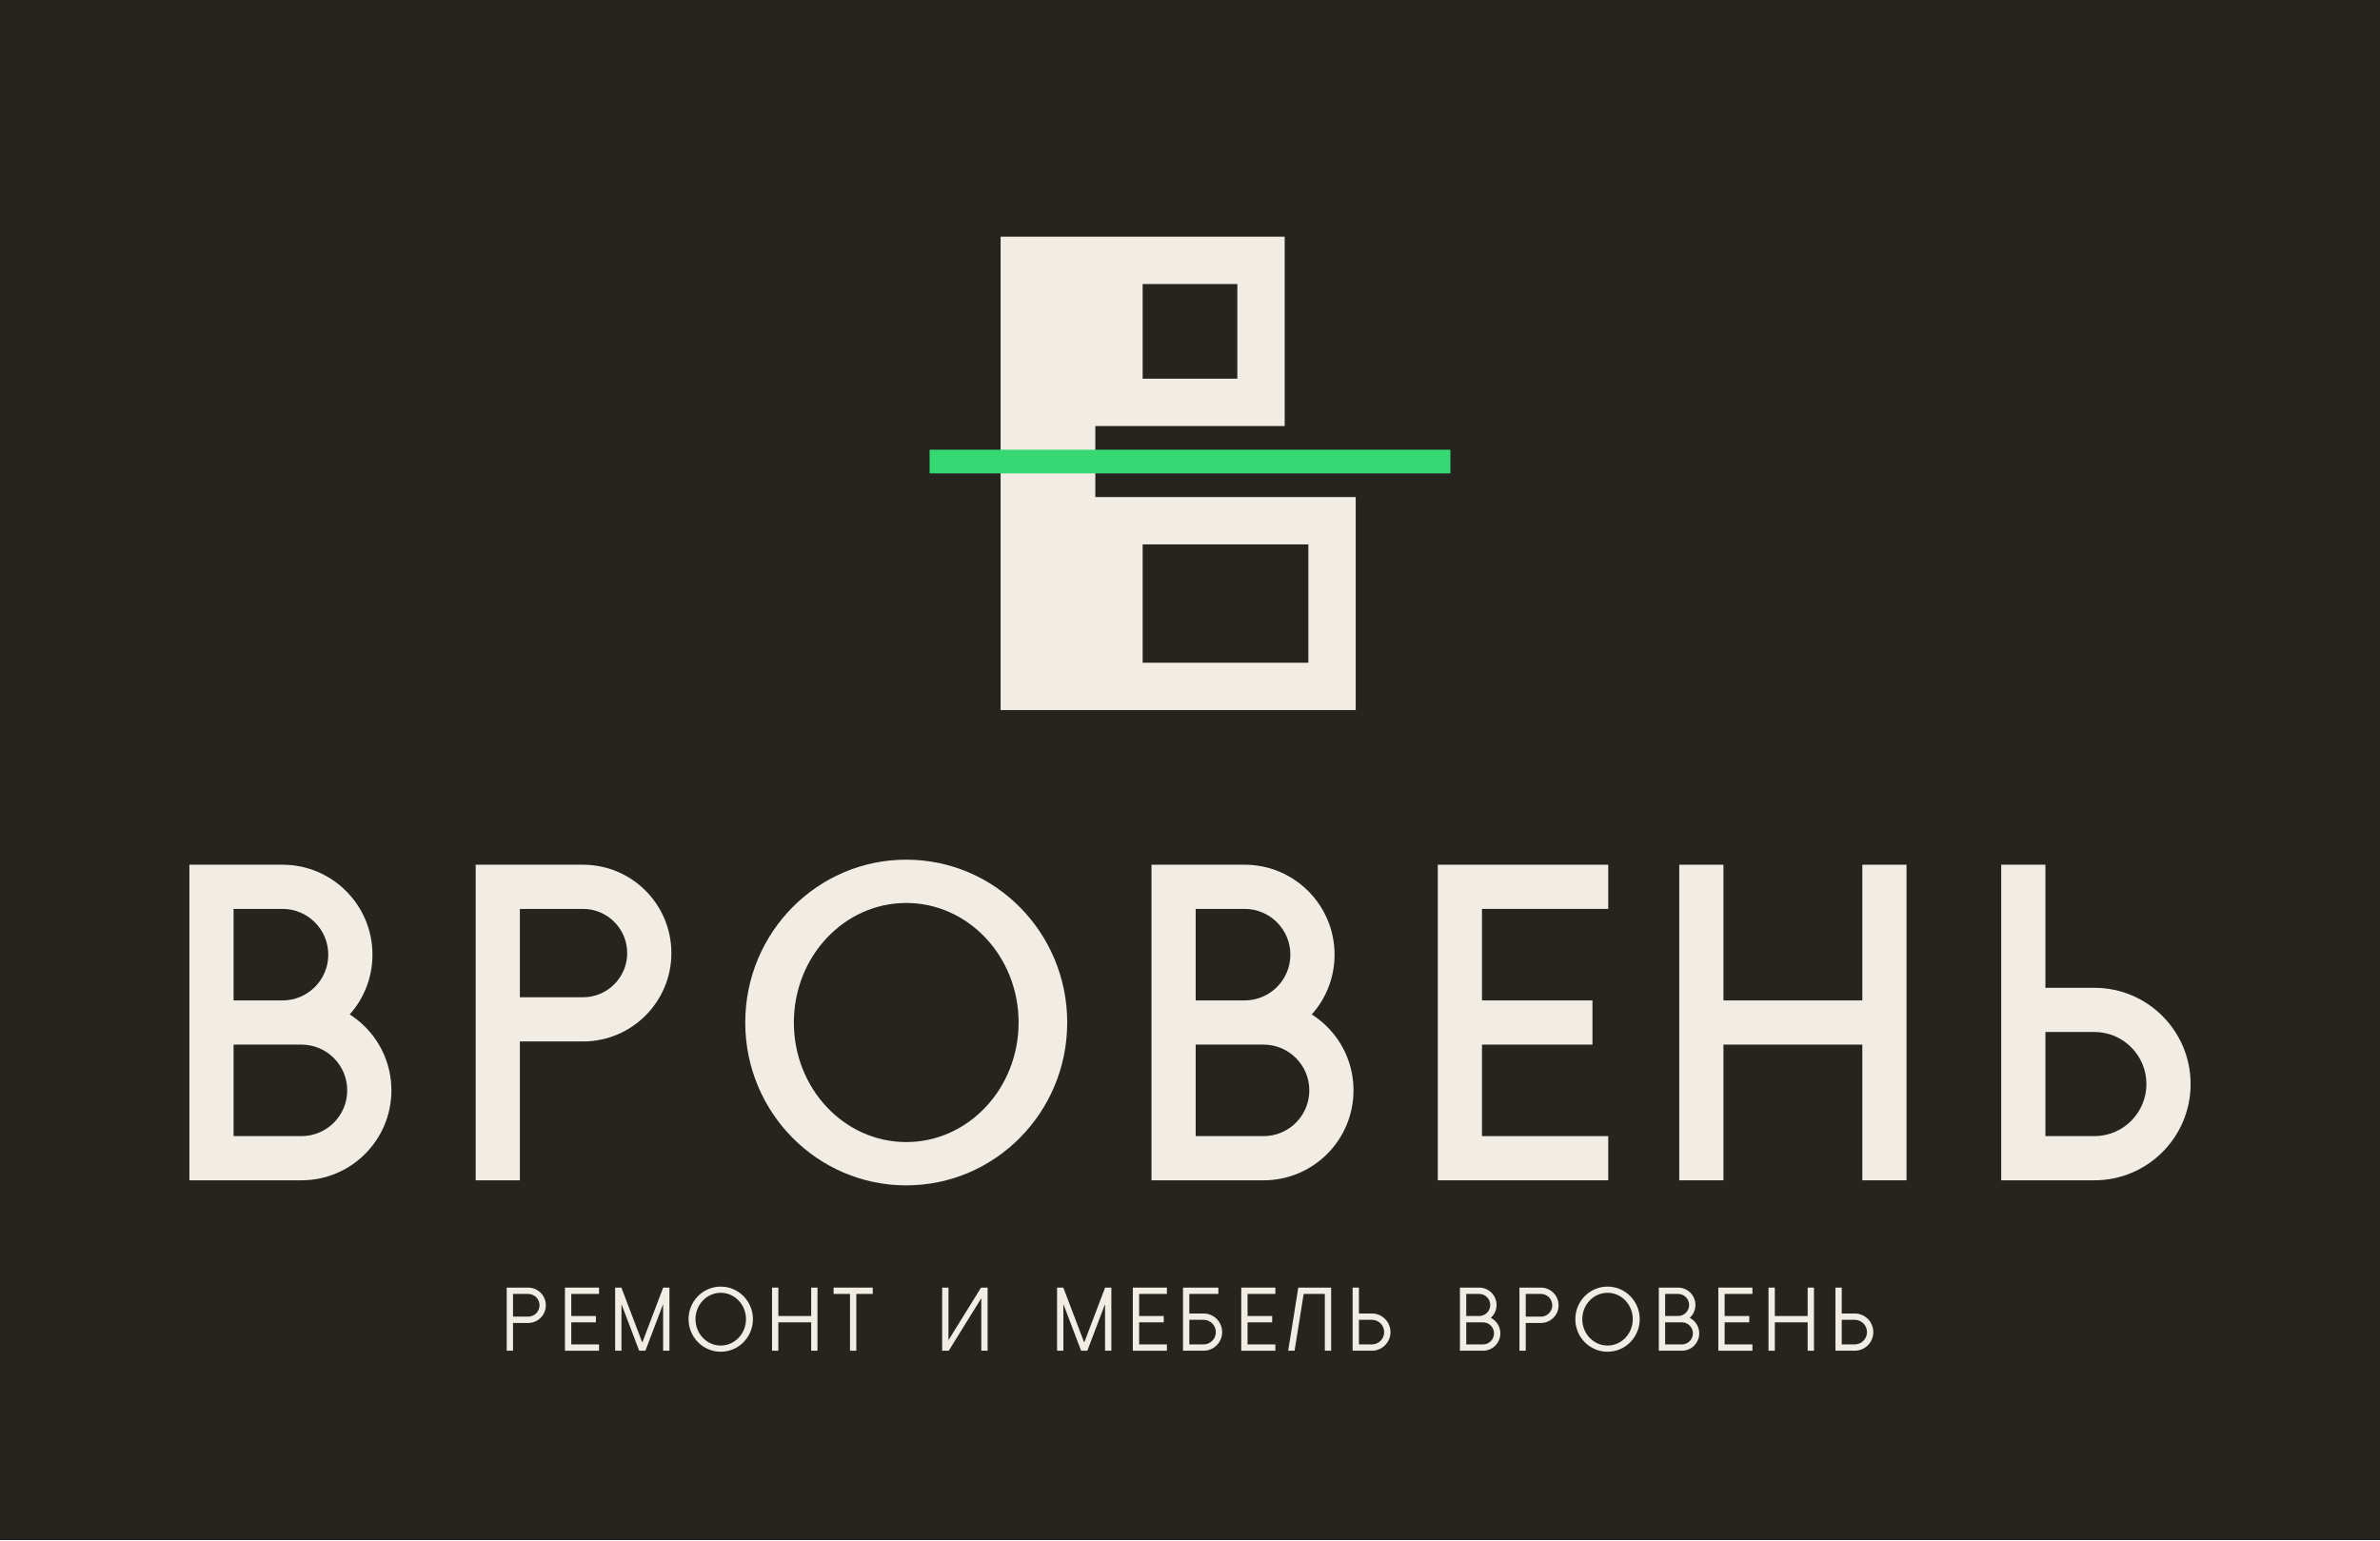
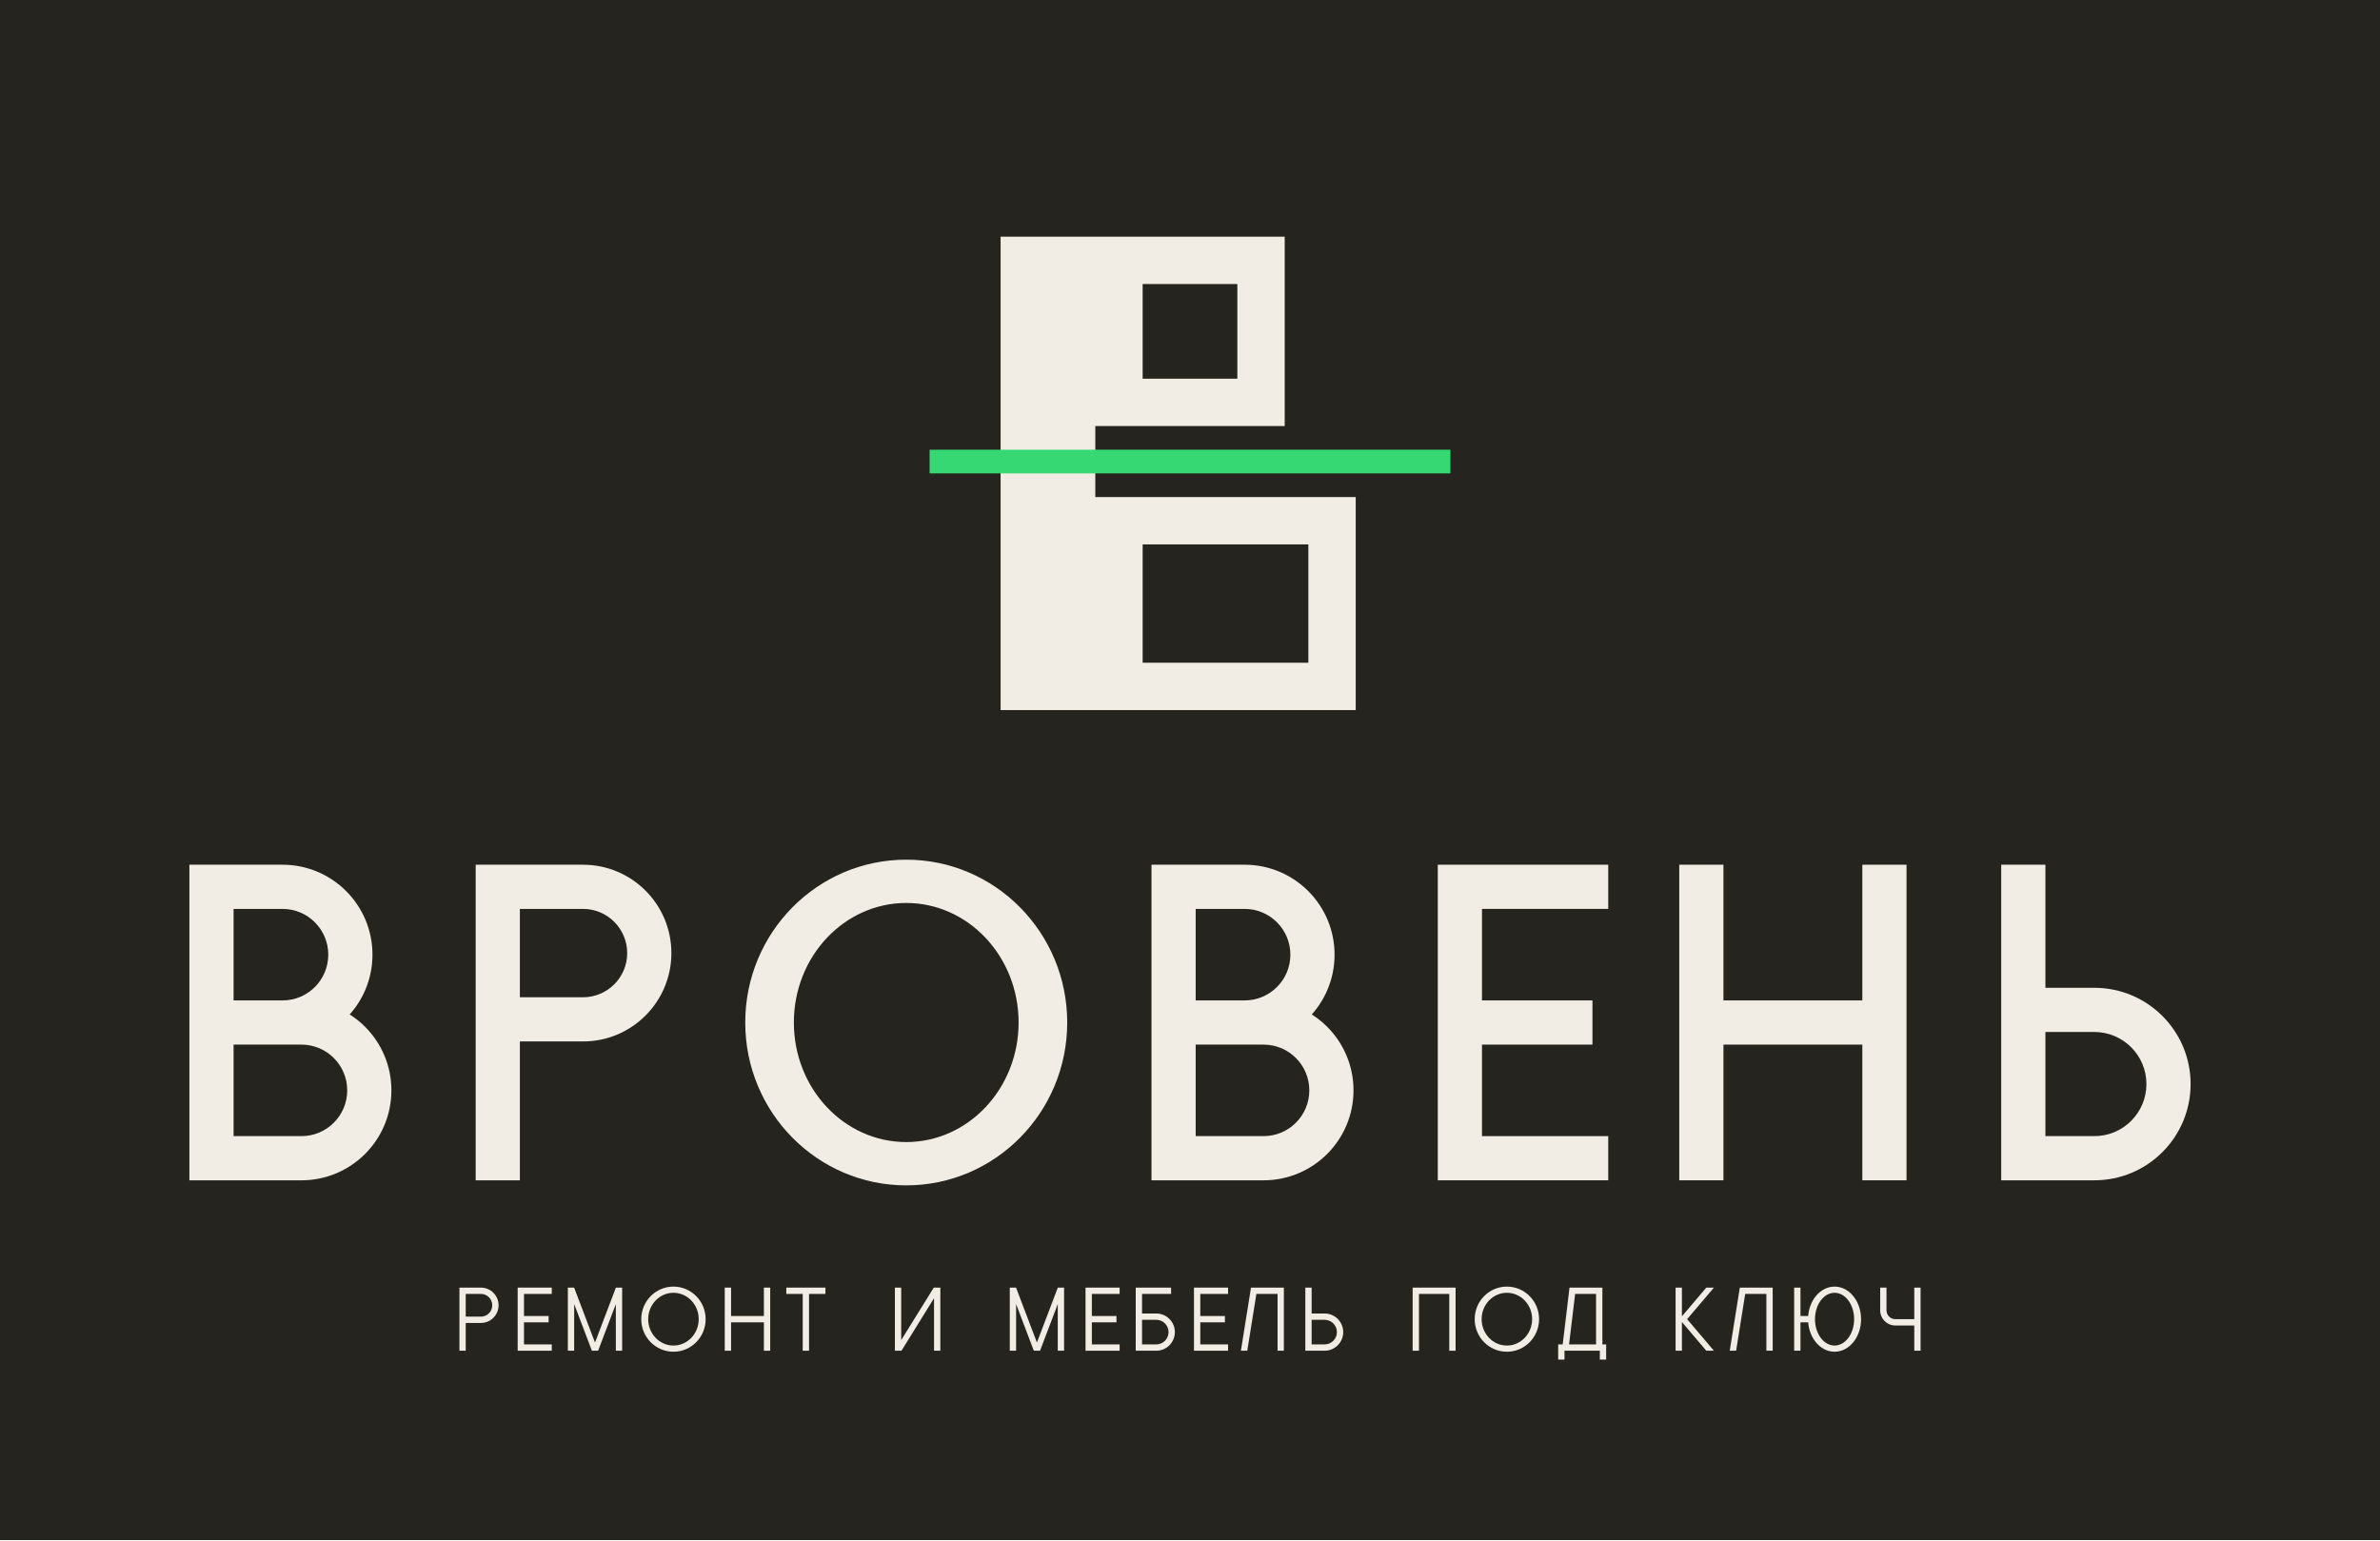
<svg xmlns="http://www.w3.org/2000/svg" viewBox="0 0 754 488" width="754" height="488" role="img" aria-label="ВРОВЕНЬ">
  <rect width="754" height="488" fill="#26241F" />
  <g transform="translate(287 60) scale(7.5)">
    <path fill="#F2EDE4" fill-rule="evenodd" d="M4 2H8V22H4ZM8 2H16V10H8ZM10 4V8H14V4ZM8 13H19V22H8ZM10 15V20H17V15Z" />
    <path fill="#35D873" d="M1 11H23V12H1Z" />
  </g>
  <g transform="translate(60 274) scale(1)" fill="#F2EDE4">
    <path transform="translate(0 0)" d="M0 0H14V100H0ZM0 0H29.5A28.5 28.5 0 0 1 29.5 57H0ZM14 14V43H29.5A14.5 14.5 0 0 0 29.5 14ZM0 43H35.5A28.5 28.5 0 0 1 35.5 100H0ZM14 57V86H35.5A14.5 14.5 0 0 0 35.5 57Z" />
    <path transform="translate(90.7 0)" d="M0 0H14V100H0ZM0 0H34A28 28 0 0 1 34 56H0ZM14 14V42H34A14 14 0 0 0 34 14Z" />
    <path transform="translate(176.1 0)" d="M0 50A51 51.6 0 1 1 102 50A51 51.6 0 1 1 0 50ZM15.4 50A35.6 37.88 0 1 0 86.6 50A35.6 37.88 0 1 0 15.4 50Z" />
    <path transform="translate(304.8 0)" d="M0 0H14V100H0ZM0 0H29.5A28.5 28.5 0 0 1 29.5 57H0ZM14 14V43H29.5A14.5 14.5 0 0 0 29.5 14ZM0 43H35.5A28.5 28.5 0 0 1 35.5 100H0ZM14 57V86H35.5A14.5 14.5 0 0 0 35.5 57Z" />
    <path transform="translate(395.5 0)" d="M0 0H14V100H0ZM0 0H54V14H0ZM0 43H49V57H0ZM0 86H54V100H0Z" />
    <path transform="translate(472 0)" d="M0 0H14V100H0ZM58 0H72V100H58ZM0 43H72V57H0Z" />
    <path transform="translate(574 0)" d="M0 0H14V100H0ZM0 39H29.5A30.5 30.5 0 0 1 29.5 100H0ZM14 53V86H29.5A16.5 16.5 0 0 0 29.5 53Z" />
  </g>
-   <g transform="translate(160.53 408) scale(0.2)" fill="#F2EDE4">
+   <g transform="translate(145.55 408) scale(0.2)" fill="#F2EDE4">
    <path transform="translate(0 0)" d="M0 0H10V100H0ZM0 0H34A28 28 0 0 1 34 56H0ZM10 10V46H34A18 18 0 0 0 34 10Z" />
    <path transform="translate(92.26 0)" d="M0 0H10V100H0ZM0 0H54V10H0ZM0 45H49V55H0ZM0 90H54V100H0Z" />
    <path transform="translate(171.76 0)" d="M0 0H10V100H0ZM76 0H86V100H76ZM0.08 0L9.92 0L47.92 100L38.08 100ZM76.08 0L85.92 0L47.92 100L38.08 100Z" />
    <path transform="translate(288.02 0)" d="M0 50A51 51.6 0 1 1 102 50A51 51.6 0 1 1 0 50ZM11 50A40 41.8 0 1 0 91 50A40 41.8 0 1 0 11 50Z" />
    <path transform="translate(420.28 0)" d="M0 0H10V100H0ZM62 0H72V100H62ZM0 45H72V55H0Z" />
    <path transform="translate(517.78 0)" d="M0 0H62V10H0ZM26 0H36V100H26Z" />
    <path transform="translate(689.78 0)" d="M0 0H10V100H0ZM62 0H72V100H62ZM61.59 0L72.41 0L10.41 100L-0.41 100Z" />
    <path transform="translate(871.78 0)" d="M0 0H10V100H0ZM76 0H86V100H76ZM0.08 0L9.92 0L47.92 100L38.08 100ZM76.08 0L85.92 0L47.92 100L38.08 100Z" />
    <path transform="translate(991.78 0)" d="M0 0H10V100H0ZM0 0H54V10H0ZM0 45H49V55H0ZM0 90H54V100H0Z" />
    <path transform="translate(1071.28 0)" d="M0 0H10V100H0ZM0 0H56V10H0ZM0 41H32.5A29.5 29.5 0 0 1 32.5 100H0ZM10 51V90H32.5A19.5 19.5 0 0 0 32.5 51Z" />
    <path transform="translate(1163.54 0)" d="M0 0H10V100H0ZM0 0H54V10H0ZM0 45H49V55H0ZM0 90H54V100H0Z" />
    <path transform="translate(1237.94 0)" d="M58 0H68V100H58ZM16 0H68V10H16ZM15.94 0L26.06 0L10.06 100L-0.06 100Z" />
    <path transform="translate(1339.94 0)" d="M0 0H10V100H0ZM0 41H30.5A29.5 29.5 0 0 1 30.5 100H0ZM10 51V90H30.5A19.5 19.5 0 0 0 30.5 51Z" />
-     <path transform="translate(1509.94 0)" d="M0 0H10V100H0ZM0 0H30.5A27.5 27.5 0 0 1 30.5 55H0ZM10 10V45H30.5A17.5 17.5 0 0 0 30.5 10ZM0 45H36.5A27.5 27.5 0 0 1 36.5 100H0ZM10 55V90H36.5A17.5 17.5 0 0 0 36.5 55Z" />
-     <path transform="translate(1604.2 0)" d="M0 0H10V100H0ZM0 0H34A28 28 0 0 1 34 56H0ZM10 10V46H34A18 18 0 0 0 34 10Z" />
-     <path transform="translate(1692.72 0)" d="M0 50A51 51.6 0 1 1 102 50A51 51.6 0 1 1 0 50ZM11 50A40 41.8 0 1 0 91 50A40 41.8 0 1 0 11 50Z" />
-     <path transform="translate(1824.98 0)" d="M0 0H10V100H0ZM0 0H30.5A27.5 27.5 0 0 1 30.5 55H0ZM10 10V45H30.5A17.5 17.5 0 0 0 30.5 10ZM0 45H36.5A27.5 27.5 0 0 1 36.5 100H0ZM10 55V90H36.5A17.5 17.5 0 0 0 36.5 55Z" />
-     <path transform="translate(1919.24 0)" d="M0 0H10V100H0ZM0 0H54V10H0ZM0 45H49V55H0ZM0 90H54V100H0Z" />
-     <path transform="translate(1998.74 0)" d="M0 0H10V100H0ZM62 0H72V100H62ZM0 45H72V55H0Z" />
-     <path transform="translate(2104.74 0)" d="M0 0H10V100H0ZM0 41H30.5A29.5 29.5 0 0 1 30.5 100H0ZM10 51V90H30.5A19.5 19.5 0 0 0 30.5 51Z" />
+     <path transform="translate(1509.94 0)" d="M0 0H10V100H0ZM58 0H68V100H58ZM0 0H68V10H0Z" />
+     <path transform="translate(1608.2 0)" d="M0 50A51 51.6 0 1 1 102 50A51 51.6 0 1 1 0 50ZM11 50A40 41.8 0 1 0 91 50A40 41.8 0 1 0 11 50Z" />
+     <path transform="translate(1740.46 0)" d="M60 0H70V100H60ZM18 0H70V10H18ZM17.96 0L28.04 0L16.04 100L5.96 100ZM0 90H76V100H0ZM0 100H10V114H0ZM66 100H76V114H66Z" />
+     <path transform="translate(1926.46 0)" d="M0 0H10V100H0ZM48.64 0L60.71 0L18.23 50L6.16 50ZM6.16 50L18.23 50L60.71 100L48.64 100Z" />
+     <path transform="translate(2012.26 0)" d="M58 0H68V100H58ZM16 0H68V10H16ZM15.94 0L26.06 0L10.06 100L-0.06 100Z" />
+     <path transform="translate(2114.26 0)" d="M0 0H10V100H0ZM0 45H32V55H0ZM22 50A42 51.6 0 1 1 106 50A42 51.6 0 1 1 22 50ZM33 50A31 41.8 0 1 0 95 50A31 41.8 0 1 0 33 50Z" />
+     <path transform="translate(2250.52 0)" d="M0 0H10V36A14 14 0 0 0 24 50H54V60H24A24 24 0 0 1 0 36ZM54 0H64V100H54Z" />
  </g>
</svg>
